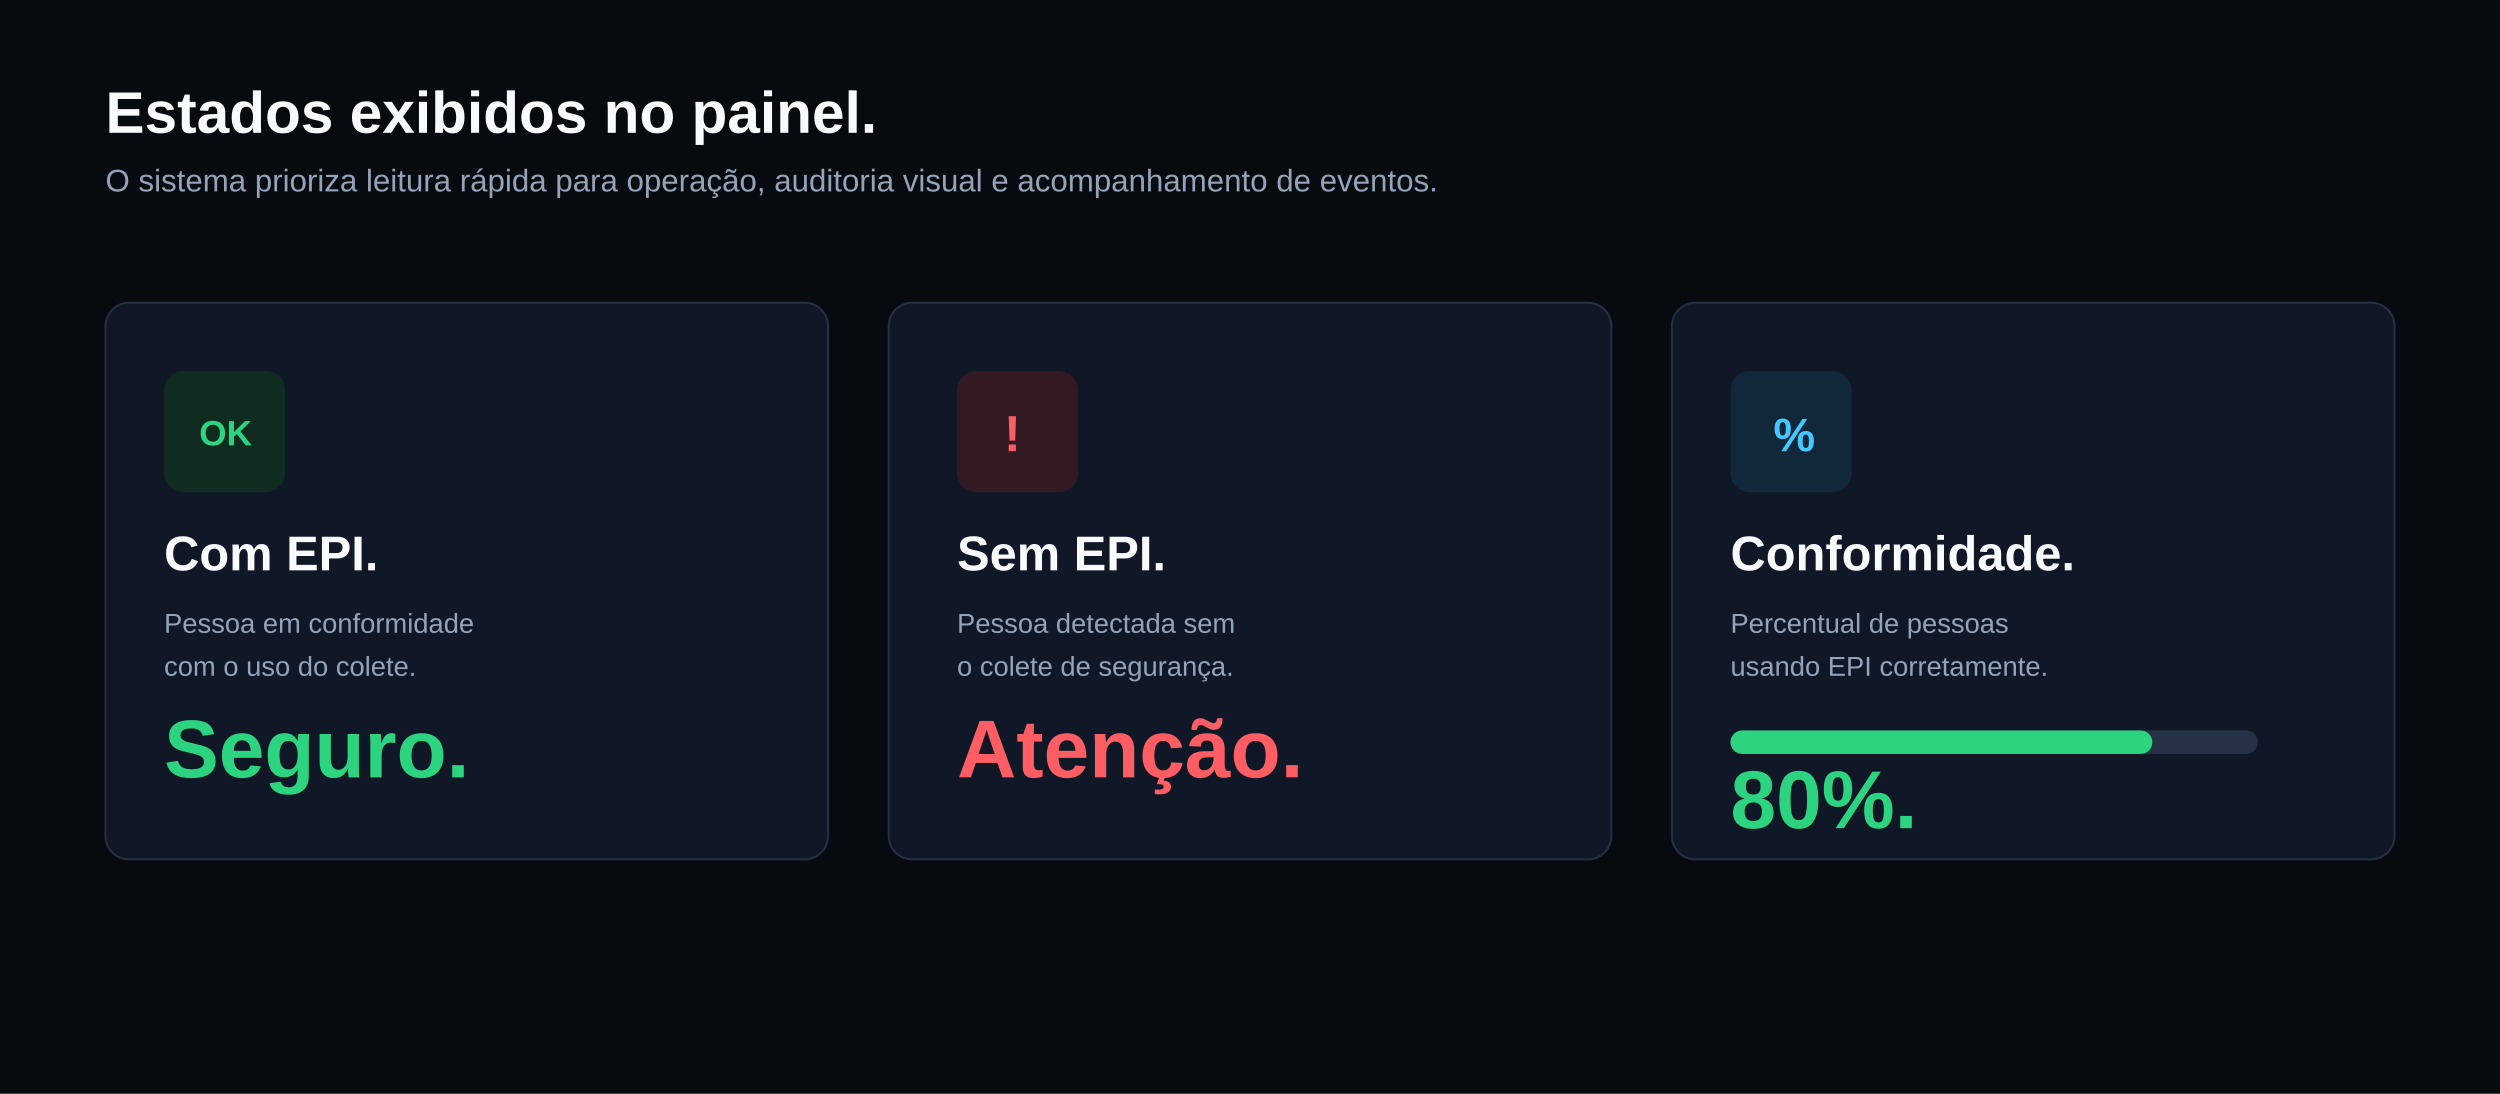
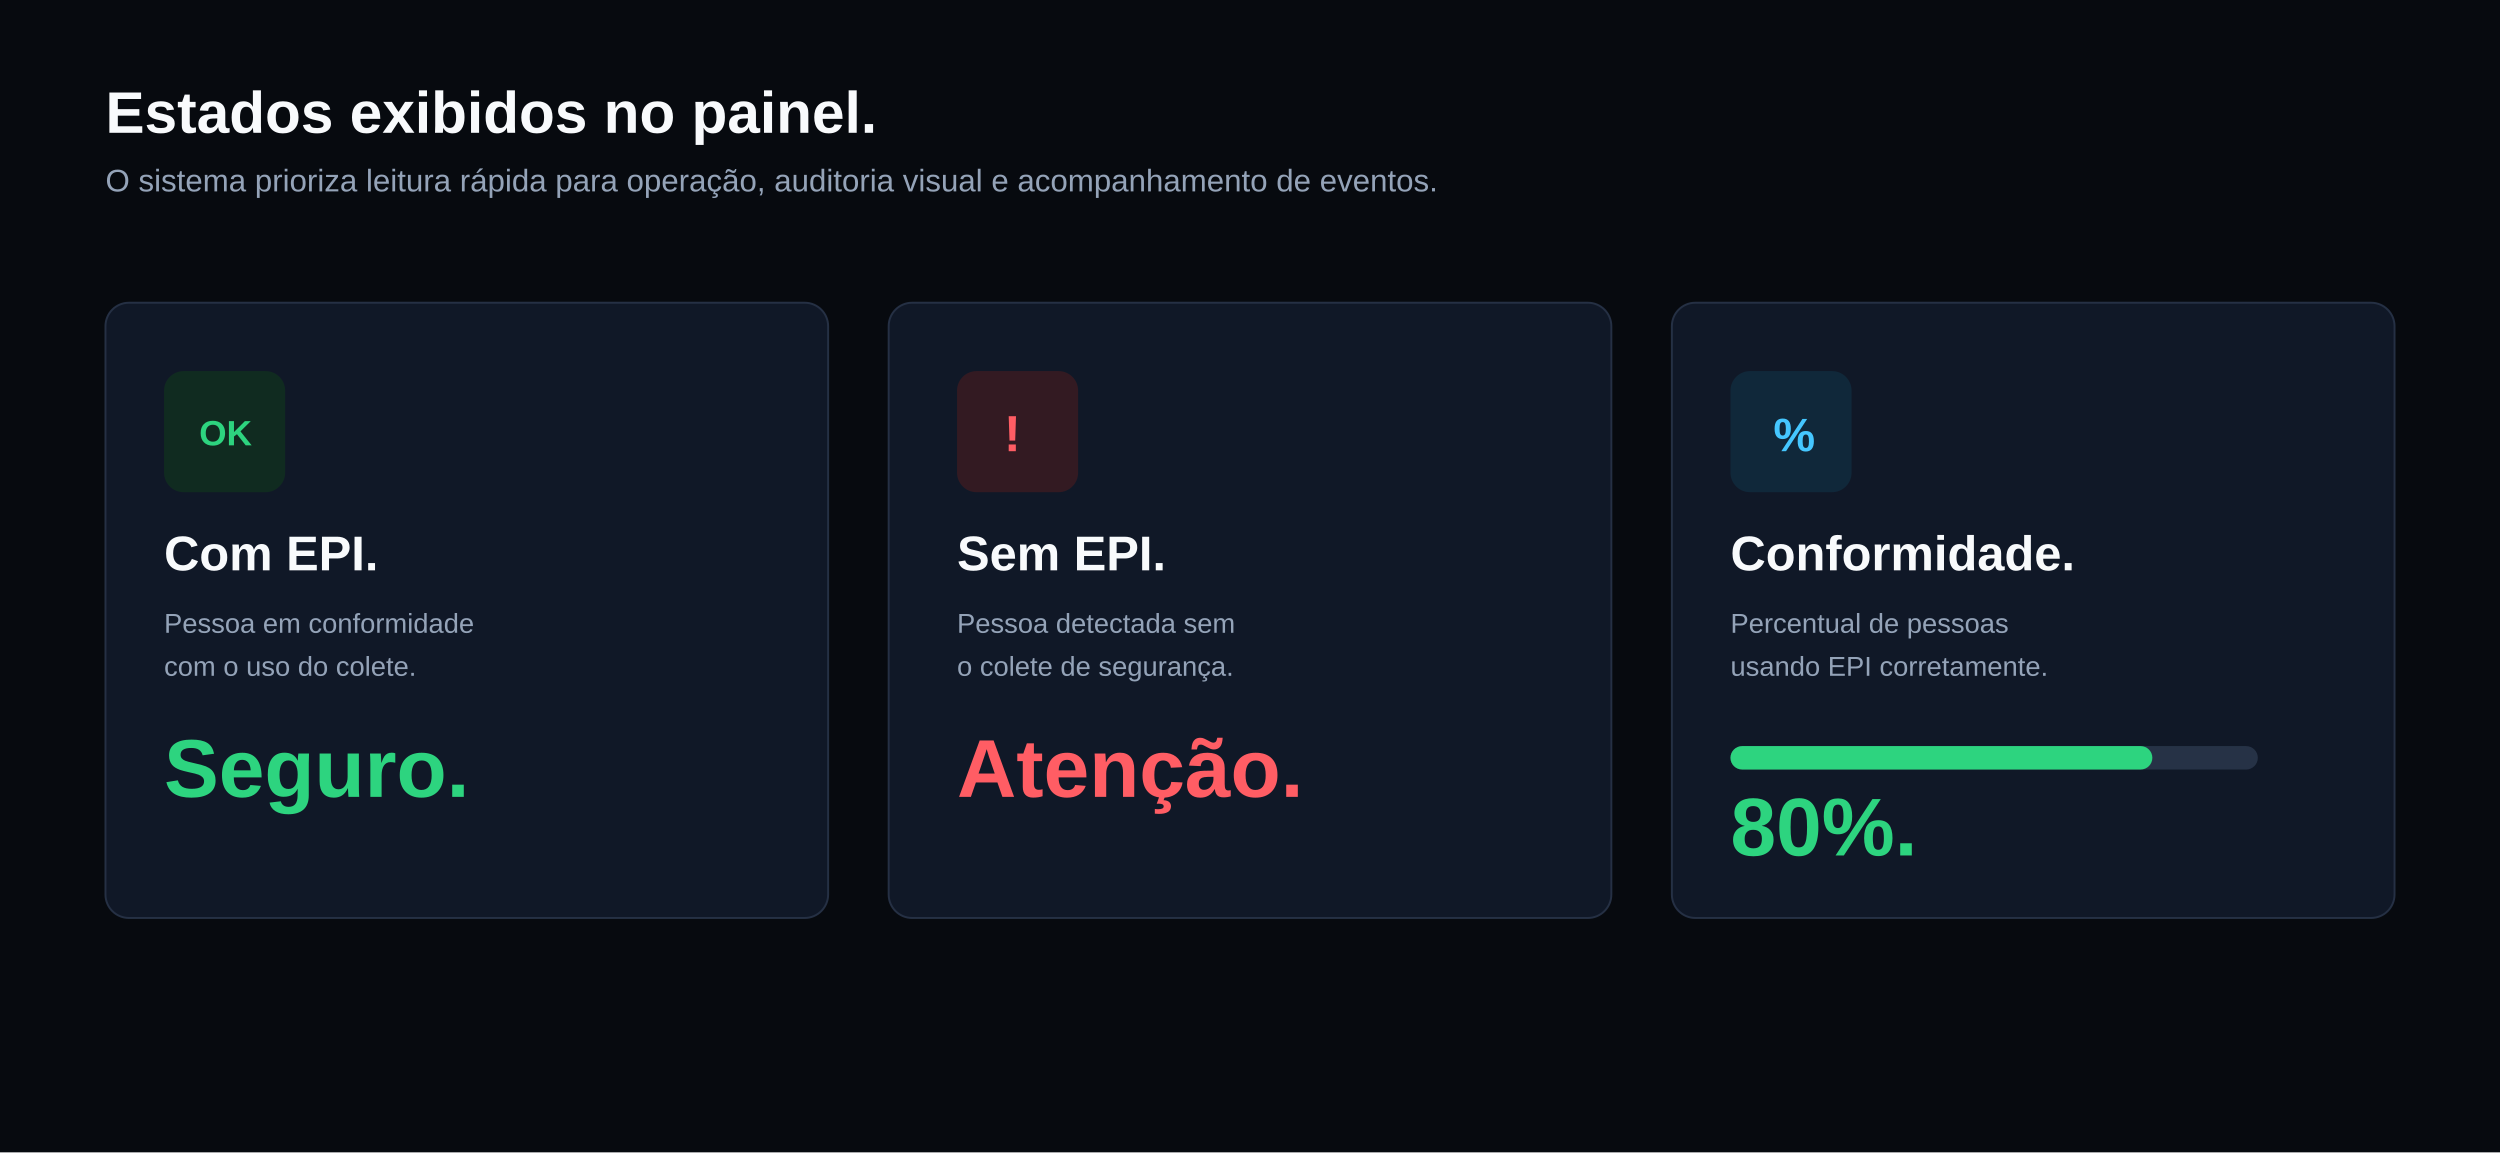
- <svg xmlns="http://www.w3.org/2000/svg" width="1280" height="560" viewBox="0 0 1280 560" fill="none">
-   <rect width="1280" height="560" fill="#070A0F" />
+ <svg xmlns="http://www.w3.org/2000/svg" width="1280" height="590" viewBox="0 0 1280 590" fill="none">
+   <rect width="1280" height="590" fill="#070A0F" />
  <text x="54" y="68" fill="#F8FAFC" font-family="Segoe UI, Arial" font-size="30" font-weight="850">Estados exibidos no painel.</text>
  <text x="54" y="98" fill="#94A3B8" font-family="Segoe UI, Arial" font-size="16">O sistema prioriza leitura rápida para operação, auditoria visual e acompanhamento de eventos.</text>
  <g font-family="Segoe UI, Arial">
-     <rect x="54" y="155" width="370" height="285" rx="12" fill="#101827" stroke="#253044" />
+     <rect x="54" y="155" width="370" height="315" rx="12" fill="#101827" stroke="#253044" />
    <rect x="84" y="190" width="62" height="62" rx="10" fill="#102B20" />
    <text x="102" y="228" fill="#2DD47F" font-size="18" font-weight="900">OK</text>
    <text x="84" y="292" fill="#F8FAFC" font-size="25" font-weight="850">Com EPI.</text>
    <text x="84" y="324" fill="#94A3B8" font-size="14">Pessoa em conformidade</text>
    <text x="84" y="346" fill="#94A3B8" font-size="14">com o uso do colete.</text>
-     <text x="84" y="398" fill="#2DD47F" font-size="42" font-weight="900">Seguro.</text>
-     <rect x="455" y="155" width="370" height="285" rx="12" fill="#101827" stroke="#253044" />
+     <text x="84" y="408" fill="#2DD47F" font-size="42" font-weight="900">Seguro.</text>
+     <rect x="455" y="155" width="370" height="315" rx="12" fill="#101827" stroke="#253044" />
    <rect x="490" y="190" width="62" height="62" rx="10" fill="#331A22" />
    <text x="514" y="231" fill="#FF5D64" font-size="26" font-weight="900">!</text>
    <text x="490" y="292" fill="#F8FAFC" font-size="25" font-weight="850">Sem EPI.</text>
    <text x="490" y="324" fill="#94A3B8" font-size="14">Pessoa detectada sem</text>
    <text x="490" y="346" fill="#94A3B8" font-size="14">o colete de segurança.</text>
-     <text x="490" y="398" fill="#FF5D64" font-size="42" font-weight="900">Atenção.</text>
-     <rect x="856" y="155" width="370" height="285" rx="12" fill="#101827" stroke="#253044" />
+     <text x="490" y="408" fill="#FF5D64" font-size="42" font-weight="900">Atenção.</text>
+     <rect x="856" y="155" width="370" height="315" rx="12" fill="#101827" stroke="#253044" />
    <rect x="886" y="190" width="62" height="62" rx="10" fill="#10283A" />
    <text x="908" y="231" fill="#45C7FF" font-size="24" font-weight="900">%</text>
    <text x="886" y="292" fill="#F8FAFC" font-size="25" font-weight="850">Conformidade.</text>
    <text x="886" y="324" fill="#94A3B8" font-size="14">Percentual de pessoas</text>
    <text x="886" y="346" fill="#94A3B8" font-size="14">usando EPI corretamente.</text>
-     <rect x="886" y="374" width="270" height="12" rx="6" fill="#263246" />
-     <rect x="886" y="374" width="216" height="12" rx="6" fill="#2DD47F" />
-     <text x="886" y="424" fill="#2DD47F" font-size="42" font-weight="900">80%.</text>
+     <rect x="886" y="382" width="270" height="12" rx="6" fill="#263246" />
+     <rect x="886" y="382" width="216" height="12" rx="6" fill="#2DD47F" />
+     <text x="886" y="438" fill="#2DD47F" font-size="42" font-weight="900">80%.</text>
  </g>
</svg>
